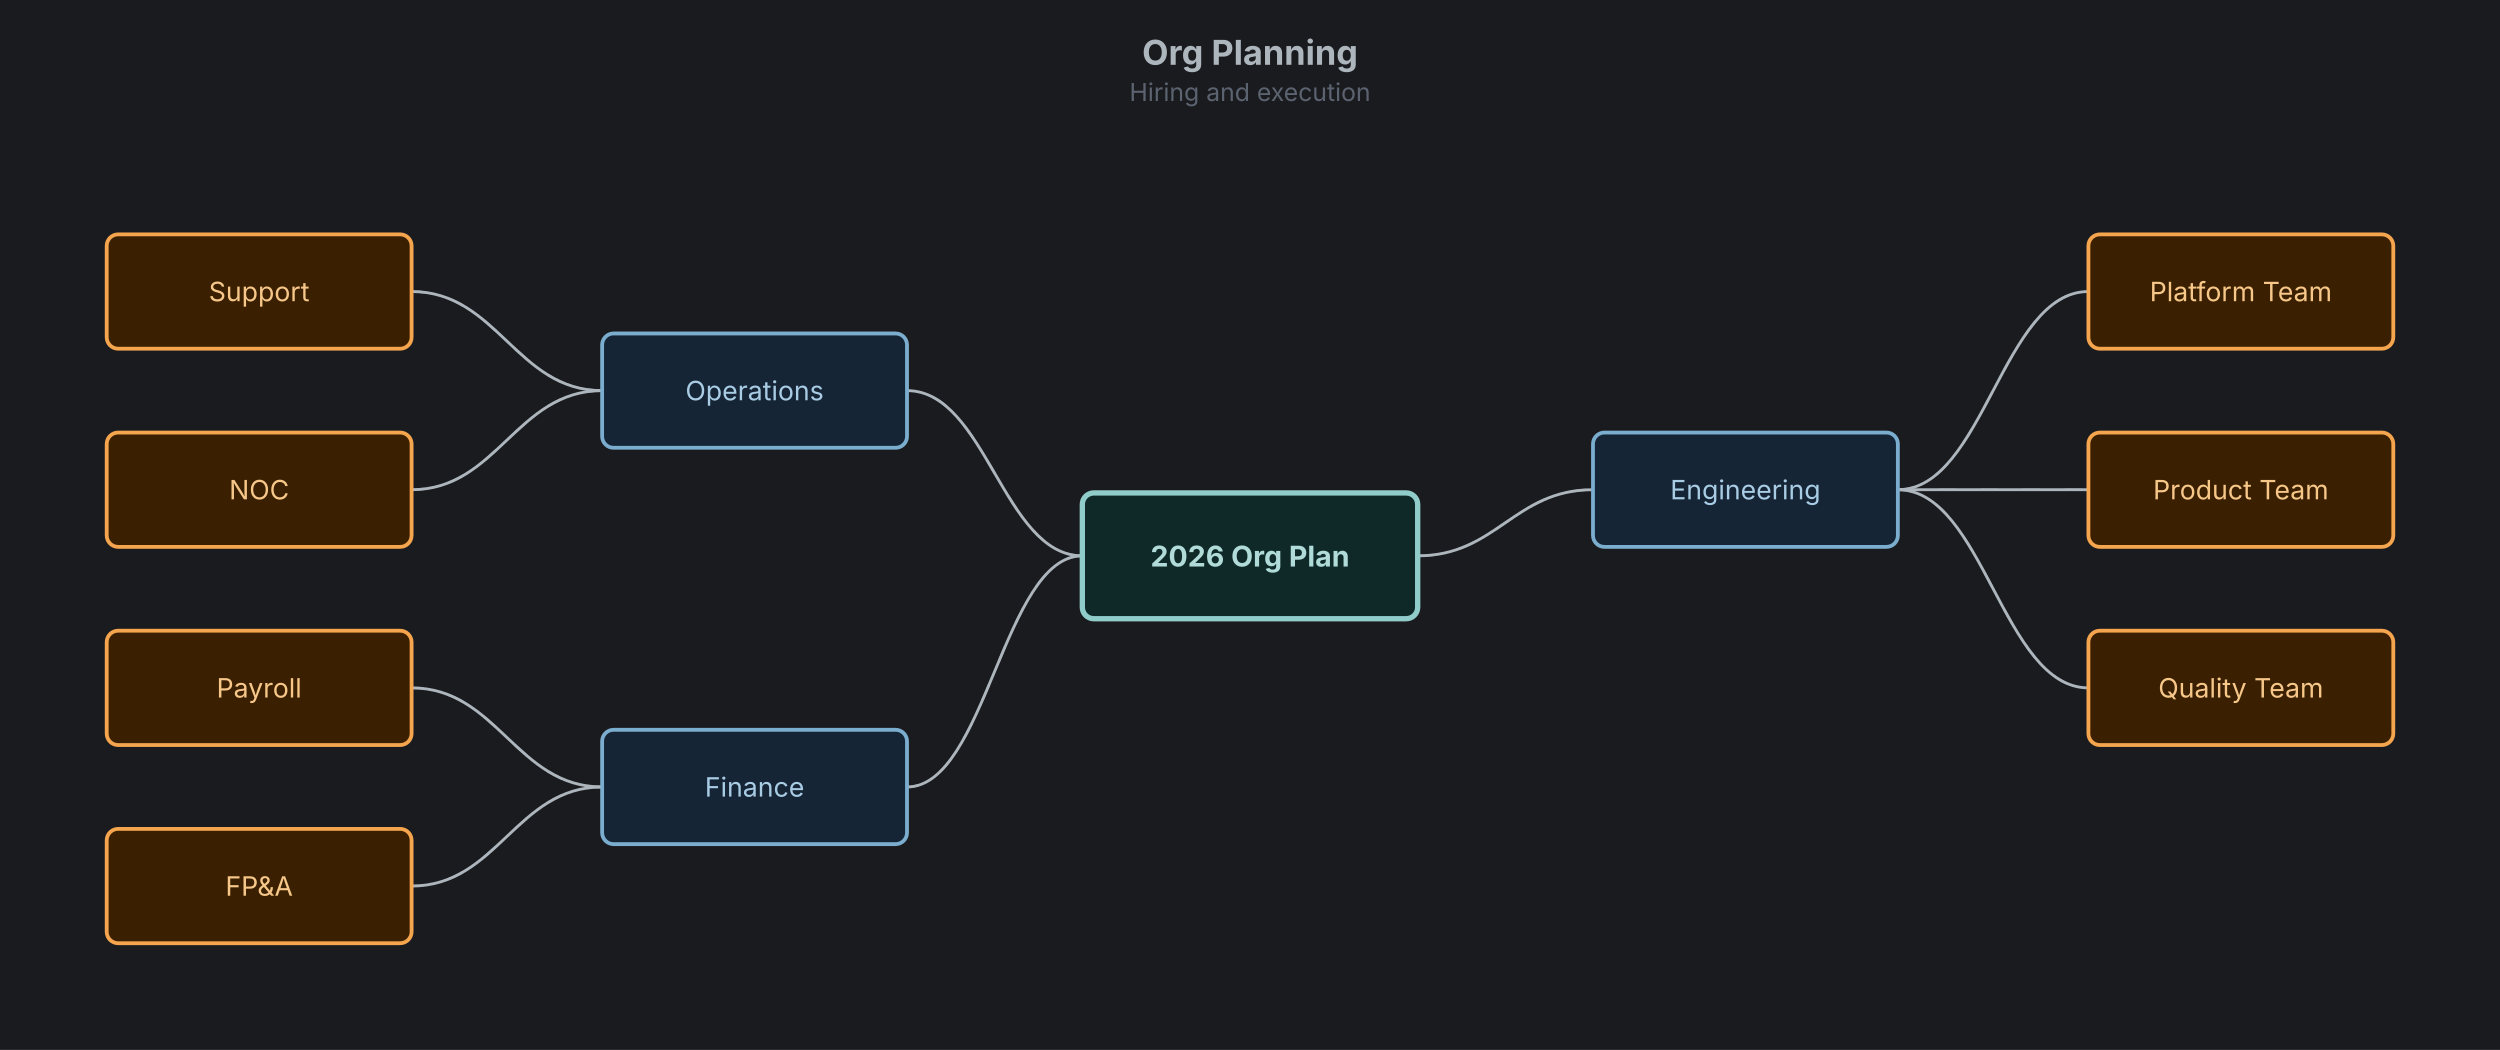
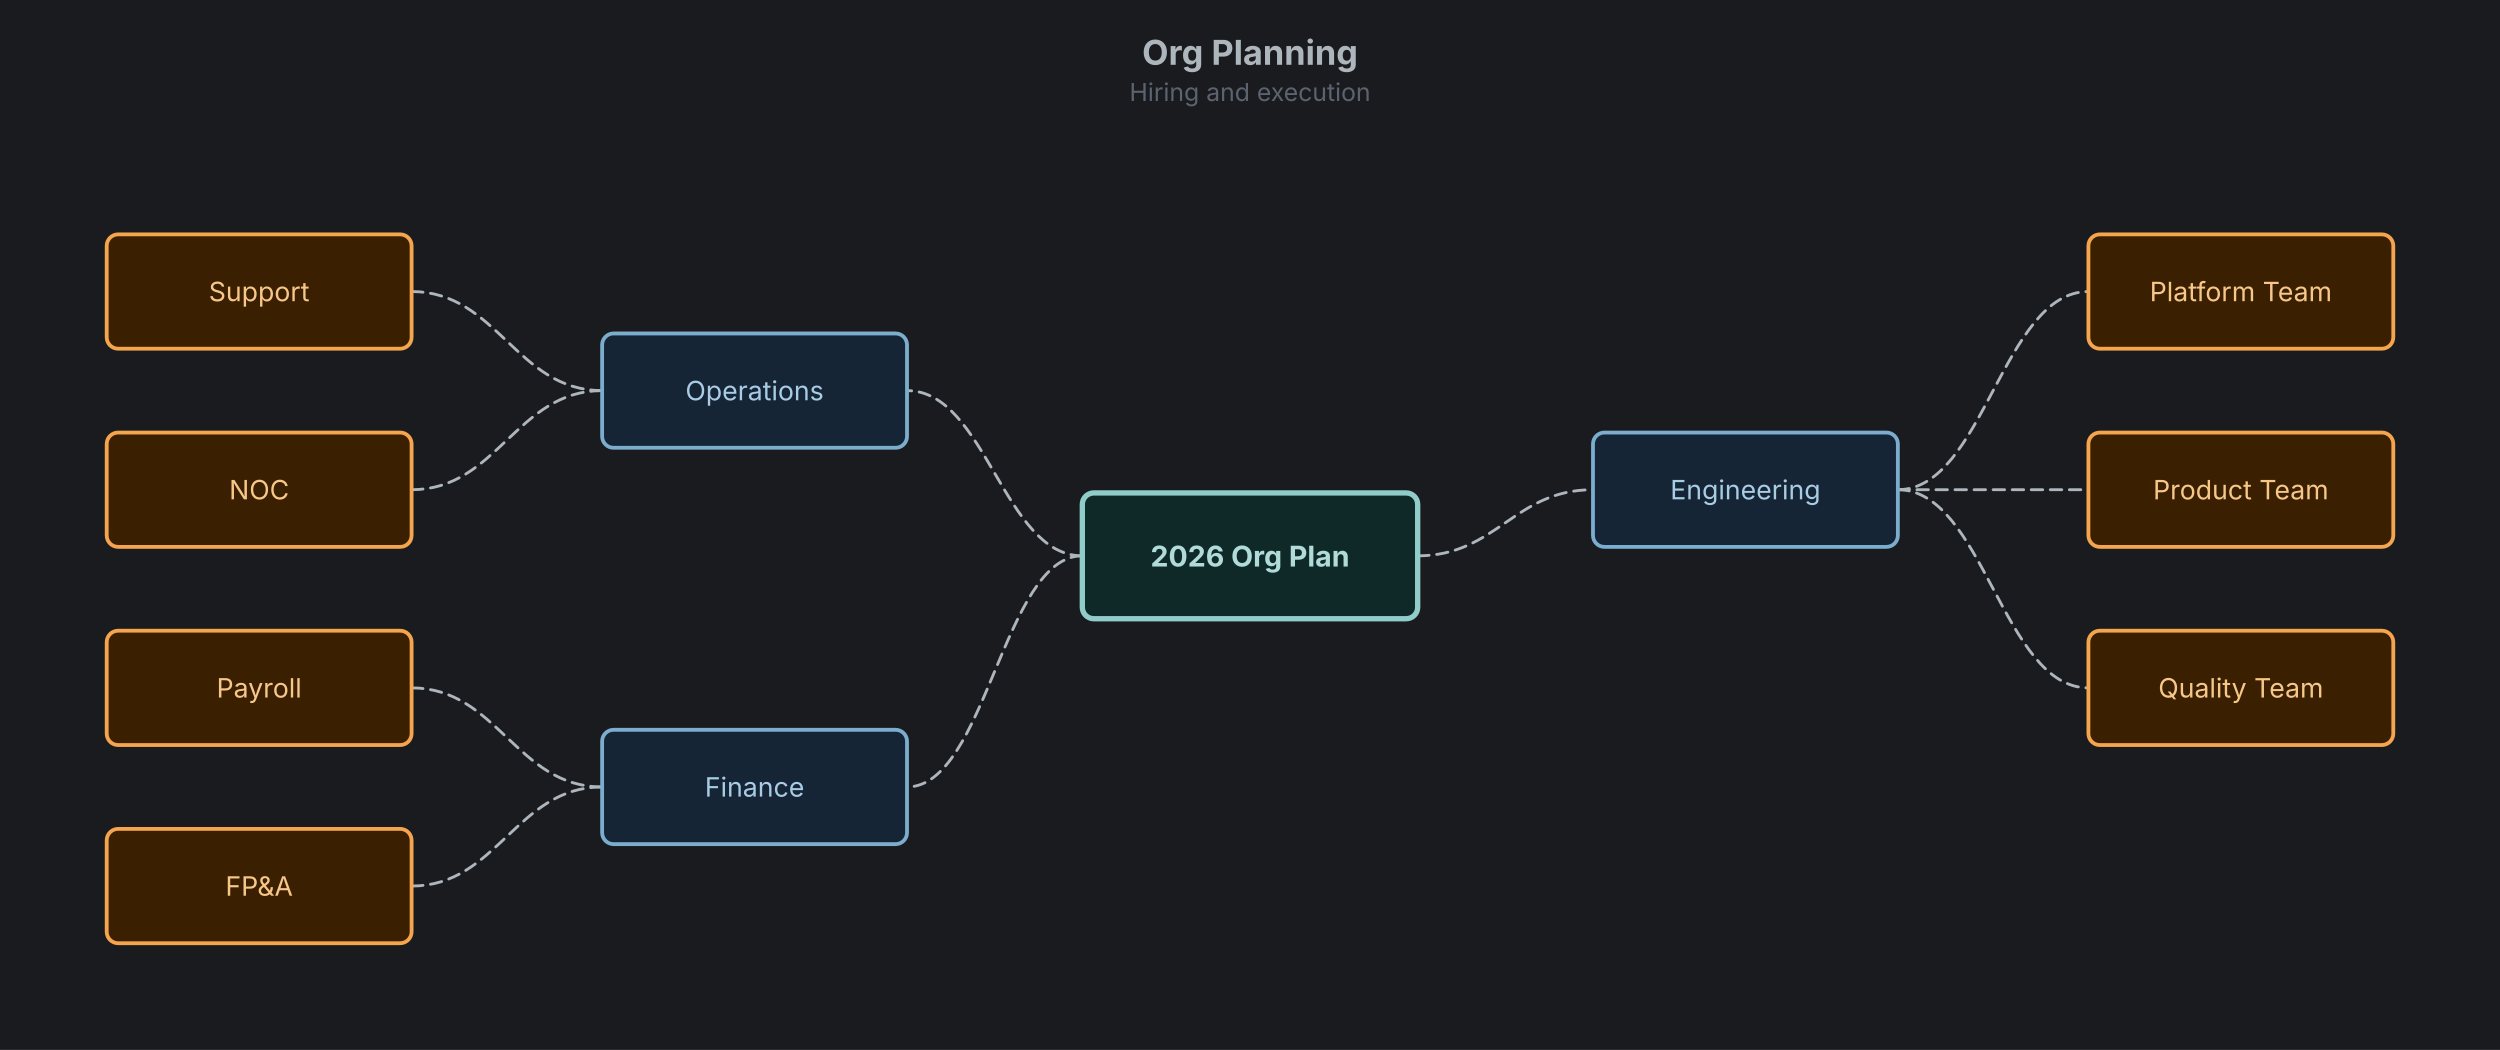
<svg xmlns="http://www.w3.org/2000/svg" width="1312" height="551" viewBox="-656 -153 1312 551">
  <rect x="-656" y="-153" width="1312" height="551" fill="#1a1b1e" />
  <text x="0" y="-119" text-anchor="middle" font-family="Inter, system-ui, -apple-system, sans-serif" font-size="18" font-weight="700" fill="#adb5bd">Org Planning</text>
  <text x="0" y="-100" text-anchor="middle" font-family="Inter, system-ui, -apple-system, sans-serif" font-size="13" fill="#5c6370">Hiring and execution</text>
  <g class="mindmap">
-     <path d="M88,138.7 C129.4,138.7 138.6,104 180,104" fill="none" stroke="#adb5bd" stroke-width="1.5" stroke-linecap="round" />
-     <path d="M88,138.7 C129.4,138.7 138.6,104 180,104" fill="none" stroke="#adb5bd" stroke-width="1.3" stroke-linecap="round" stroke-dasharray="8 14" opacity="0.55">
-       <animate attributeName="stroke-dashoffset" from="0" to="-44" dur="2.2s" repeatCount="indefinite" />
+     <path d="M88,138.7 C129.4,138.7 138.6,104 180,104" fill="none" stroke="#adb5bd" stroke-width="1.5" stroke-linecap="round" stroke-dasharray="6,4">
+       <animate attributeName="stroke-dashoffset" from="0" to="-20" dur="0.8s" repeatCount="indefinite" />
    </path>
-     <path d="M-88,138.7 C-129.4,138.7 -138.6,52 -180,52" fill="none" stroke="#adb5bd" stroke-width="1.5" stroke-linecap="round" />
-     <path d="M-88,138.7 C-129.4,138.7 -138.6,52 -180,52" fill="none" stroke="#adb5bd" stroke-width="1.3" stroke-linecap="round" stroke-dasharray="8 14" opacity="0.55">
-       <animate attributeName="stroke-dashoffset" from="0" to="-44" dur="2.2s" repeatCount="indefinite" />
+     <path d="M-88,138.7 C-129.4,138.7 -138.6,52 -180,52" fill="none" stroke="#adb5bd" stroke-width="1.5" stroke-linecap="round" stroke-dasharray="6,4">
+       <animate attributeName="stroke-dashoffset" from="0" to="-20" dur="0.8s" repeatCount="indefinite" />
    </path>
-     <path d="M-88,138.7 C-129.4,138.7 -138.6,260 -180,260" fill="none" stroke="#adb5bd" stroke-width="1.5" stroke-linecap="round" />
-     <path d="M-88,138.7 C-129.4,138.7 -138.6,260 -180,260" fill="none" stroke="#adb5bd" stroke-width="1.3" stroke-linecap="round" stroke-dasharray="8 14" opacity="0.55">
-       <animate attributeName="stroke-dashoffset" from="0" to="-44" dur="2.2s" repeatCount="indefinite" />
+     <path d="M-88,138.7 C-129.4,138.7 -138.6,260 -180,260" fill="none" stroke="#adb5bd" stroke-width="1.5" stroke-linecap="round" stroke-dasharray="6,4">
+       <animate attributeName="stroke-dashoffset" from="0" to="-20" dur="0.8s" repeatCount="indefinite" />
    </path>
-     <path d="M340,104 C385,104 395,0 440,0" fill="none" stroke="#adb5bd" stroke-width="1.5" stroke-linecap="round" />
-     <path d="M340,104 C385,104 395,0 440,0" fill="none" stroke="#adb5bd" stroke-width="1.3" stroke-linecap="round" stroke-dasharray="8 14" opacity="0.55">
-       <animate attributeName="stroke-dashoffset" from="0" to="-44" dur="2.2s" repeatCount="indefinite" />
+     <path d="M340,104 C385,104 395,0 440,0" fill="none" stroke="#adb5bd" stroke-width="1.5" stroke-linecap="round" stroke-dasharray="6,4">
+       <animate attributeName="stroke-dashoffset" from="0" to="-20" dur="0.8s" repeatCount="indefinite" />
    </path>
-     <path d="M340,104 C385,104 395,104 440,104" fill="none" stroke="#adb5bd" stroke-width="1.5" stroke-linecap="round" />
-     <path d="M340,104 C385,104 395,104 440,104" fill="none" stroke="#adb5bd" stroke-width="1.3" stroke-linecap="round" stroke-dasharray="8 14" opacity="0.55">
-       <animate attributeName="stroke-dashoffset" from="0" to="-44" dur="2.2s" repeatCount="indefinite" />
+     <path d="M340,104 C385,104 395,104 440,104" fill="none" stroke="#adb5bd" stroke-width="1.5" stroke-linecap="round" stroke-dasharray="6,4">
+       <animate attributeName="stroke-dashoffset" from="0" to="-20" dur="0.8s" repeatCount="indefinite" />
    </path>
-     <path d="M340,104 C385,104 395,208 440,208" fill="none" stroke="#adb5bd" stroke-width="1.5" stroke-linecap="round" />
-     <path d="M340,104 C385,104 395,208 440,208" fill="none" stroke="#adb5bd" stroke-width="1.3" stroke-linecap="round" stroke-dasharray="8 14" opacity="0.55">
-       <animate attributeName="stroke-dashoffset" from="0" to="-44" dur="2.2s" repeatCount="indefinite" />
+     <path d="M340,104 C385,104 395,208 440,208" fill="none" stroke="#adb5bd" stroke-width="1.5" stroke-linecap="round" stroke-dasharray="6,4">
+       <animate attributeName="stroke-dashoffset" from="0" to="-20" dur="0.8s" repeatCount="indefinite" />
    </path>
-     <path d="M-340,52 C-385,52 -395,0 -440,0" fill="none" stroke="#adb5bd" stroke-width="1.5" stroke-linecap="round" />
-     <path d="M-340,52 C-385,52 -395,0 -440,0" fill="none" stroke="#adb5bd" stroke-width="1.3" stroke-linecap="round" stroke-dasharray="8 14" opacity="0.55">
-       <animate attributeName="stroke-dashoffset" from="0" to="-44" dur="2.2s" repeatCount="indefinite" />
+     <path d="M-340,52 C-385,52 -395,0 -440,0" fill="none" stroke="#adb5bd" stroke-width="1.5" stroke-linecap="round" stroke-dasharray="6,4">
+       <animate attributeName="stroke-dashoffset" from="0" to="-20" dur="0.8s" repeatCount="indefinite" />
    </path>
-     <path d="M-340,52 C-385,52 -395,104 -440,104" fill="none" stroke="#adb5bd" stroke-width="1.5" stroke-linecap="round" />
-     <path d="M-340,52 C-385,52 -395,104 -440,104" fill="none" stroke="#adb5bd" stroke-width="1.3" stroke-linecap="round" stroke-dasharray="8 14" opacity="0.55">
-       <animate attributeName="stroke-dashoffset" from="0" to="-44" dur="2.2s" repeatCount="indefinite" />
+     <path d="M-340,52 C-385,52 -395,104 -440,104" fill="none" stroke="#adb5bd" stroke-width="1.5" stroke-linecap="round" stroke-dasharray="6,4">
+       <animate attributeName="stroke-dashoffset" from="0" to="-20" dur="0.8s" repeatCount="indefinite" />
    </path>
-     <path d="M-340,260 C-385,260 -395,208 -440,208" fill="none" stroke="#adb5bd" stroke-width="1.5" stroke-linecap="round" />
-     <path d="M-340,260 C-385,260 -395,208 -440,208" fill="none" stroke="#adb5bd" stroke-width="1.3" stroke-linecap="round" stroke-dasharray="8 14" opacity="0.55">
-       <animate attributeName="stroke-dashoffset" from="0" to="-44" dur="2.2s" repeatCount="indefinite" />
+     <path d="M-340,260 C-385,260 -395,208 -440,208" fill="none" stroke="#adb5bd" stroke-width="1.5" stroke-linecap="round" stroke-dasharray="6,4">
+       <animate attributeName="stroke-dashoffset" from="0" to="-20" dur="0.8s" repeatCount="indefinite" />
    </path>
-     <path d="M-340,260 C-385,260 -395,312 -440,312" fill="none" stroke="#adb5bd" stroke-width="1.5" stroke-linecap="round" />
-     <path d="M-340,260 C-385,260 -395,312 -440,312" fill="none" stroke="#adb5bd" stroke-width="1.3" stroke-linecap="round" stroke-dasharray="8 14" opacity="0.55">
-       <animate attributeName="stroke-dashoffset" from="0" to="-44" dur="2.2s" repeatCount="indefinite" />
+     <path d="M-340,260 C-385,260 -395,312 -440,312" fill="none" stroke="#adb5bd" stroke-width="1.5" stroke-linecap="round" stroke-dasharray="6,4">
+       <animate attributeName="stroke-dashoffset" from="0" to="-20" dur="0.8s" repeatCount="indefinite" />
    </path>
    <g class="node node-terminal" data-id="root">
      <rect x="-88" y="105.7" width="176" height="66" rx="6" ry="6" fill="#0e2928" stroke="#90ccc9" stroke-width="2.8" />
      <text x="0" y="138.7" text-anchor="middle" dominant-baseline="middle" font-family="Inter, system-ui, -apple-system, sans-serif" font-size="15" font-weight="700" fill="#b0dbd8">2026 Org Plan</text>
    </g>
    <g class="node node-process" data-id="eng">
      <rect x="180" y="74" width="160" height="60" rx="6" ry="6" fill="#162536" stroke="#7aadce" stroke-width="2" />
      <text x="260" y="104" text-anchor="middle" dominant-baseline="middle" font-family="Inter, system-ui, -apple-system, sans-serif" font-size="14" fill="#a8cce4">Engineering</text>
    </g>
    <g class="node node-process" data-id="ops">
      <rect x="-340" y="22" width="160" height="60" rx="6" ry="6" fill="#162536" stroke="#7aadce" stroke-width="2" />
      <text x="-260" y="52" text-anchor="middle" dominant-baseline="middle" font-family="Inter, system-ui, -apple-system, sans-serif" font-size="14" fill="#a8cce4">Operations</text>
    </g>
    <g class="node node-process" data-id="finance">
      <rect x="-340" y="230" width="160" height="60" rx="6" ry="6" fill="#162536" stroke="#7aadce" stroke-width="2" />
      <text x="-260" y="260" text-anchor="middle" dominant-baseline="middle" font-family="Inter, system-ui, -apple-system, sans-serif" font-size="14" fill="#a8cce4">Finance</text>
    </g>
    <g class="node node-decision" data-id="platform">
      <rect x="440" y="-30" width="160" height="60" rx="6" ry="6" fill="#3a2000" stroke="#f5a54e" stroke-width="2" />
      <text x="520" y="0" text-anchor="middle" dominant-baseline="middle" font-family="Inter, system-ui, -apple-system, sans-serif" font-size="14" fill="#f7c78a">Platform Team</text>
    </g>
    <g class="node node-decision" data-id="product">
      <rect x="440" y="74" width="160" height="60" rx="6" ry="6" fill="#3a2000" stroke="#f5a54e" stroke-width="2" />
      <text x="520" y="104" text-anchor="middle" dominant-baseline="middle" font-family="Inter, system-ui, -apple-system, sans-serif" font-size="14" fill="#f7c78a">Product Team</text>
    </g>
    <g class="node node-decision" data-id="qa">
      <rect x="440" y="178" width="160" height="60" rx="6" ry="6" fill="#3a2000" stroke="#f5a54e" stroke-width="2" />
      <text x="520" y="208" text-anchor="middle" dominant-baseline="middle" font-family="Inter, system-ui, -apple-system, sans-serif" font-size="14" fill="#f7c78a">Quality Team</text>
    </g>
    <g class="node node-decision" data-id="support">
      <rect x="-600" y="-30" width="160" height="60" rx="6" ry="6" fill="#3a2000" stroke="#f5a54e" stroke-width="2" />
      <text x="-520" y="0" text-anchor="middle" dominant-baseline="middle" font-family="Inter, system-ui, -apple-system, sans-serif" font-size="14" fill="#f7c78a">Support</text>
    </g>
    <g class="node node-decision" data-id="noc">
      <rect x="-600" y="74" width="160" height="60" rx="6" ry="6" fill="#3a2000" stroke="#f5a54e" stroke-width="2" />
      <text x="-520" y="104" text-anchor="middle" dominant-baseline="middle" font-family="Inter, system-ui, -apple-system, sans-serif" font-size="14" fill="#f7c78a">NOC</text>
    </g>
    <g class="node node-decision" data-id="payroll">
      <rect x="-600" y="178" width="160" height="60" rx="6" ry="6" fill="#3a2000" stroke="#f5a54e" stroke-width="2" />
      <text x="-520" y="208" text-anchor="middle" dominant-baseline="middle" font-family="Inter, system-ui, -apple-system, sans-serif" font-size="14" fill="#f7c78a">Payroll</text>
    </g>
    <g class="node node-decision" data-id="fpna">
      <rect x="-600" y="282" width="160" height="60" rx="6" ry="6" fill="#3a2000" stroke="#f5a54e" stroke-width="2" />
      <text x="-520" y="312" text-anchor="middle" dominant-baseline="middle" font-family="Inter, system-ui, -apple-system, sans-serif" font-size="14" fill="#f7c78a">FP&amp;A</text>
    </g>
  </g>
</svg>
